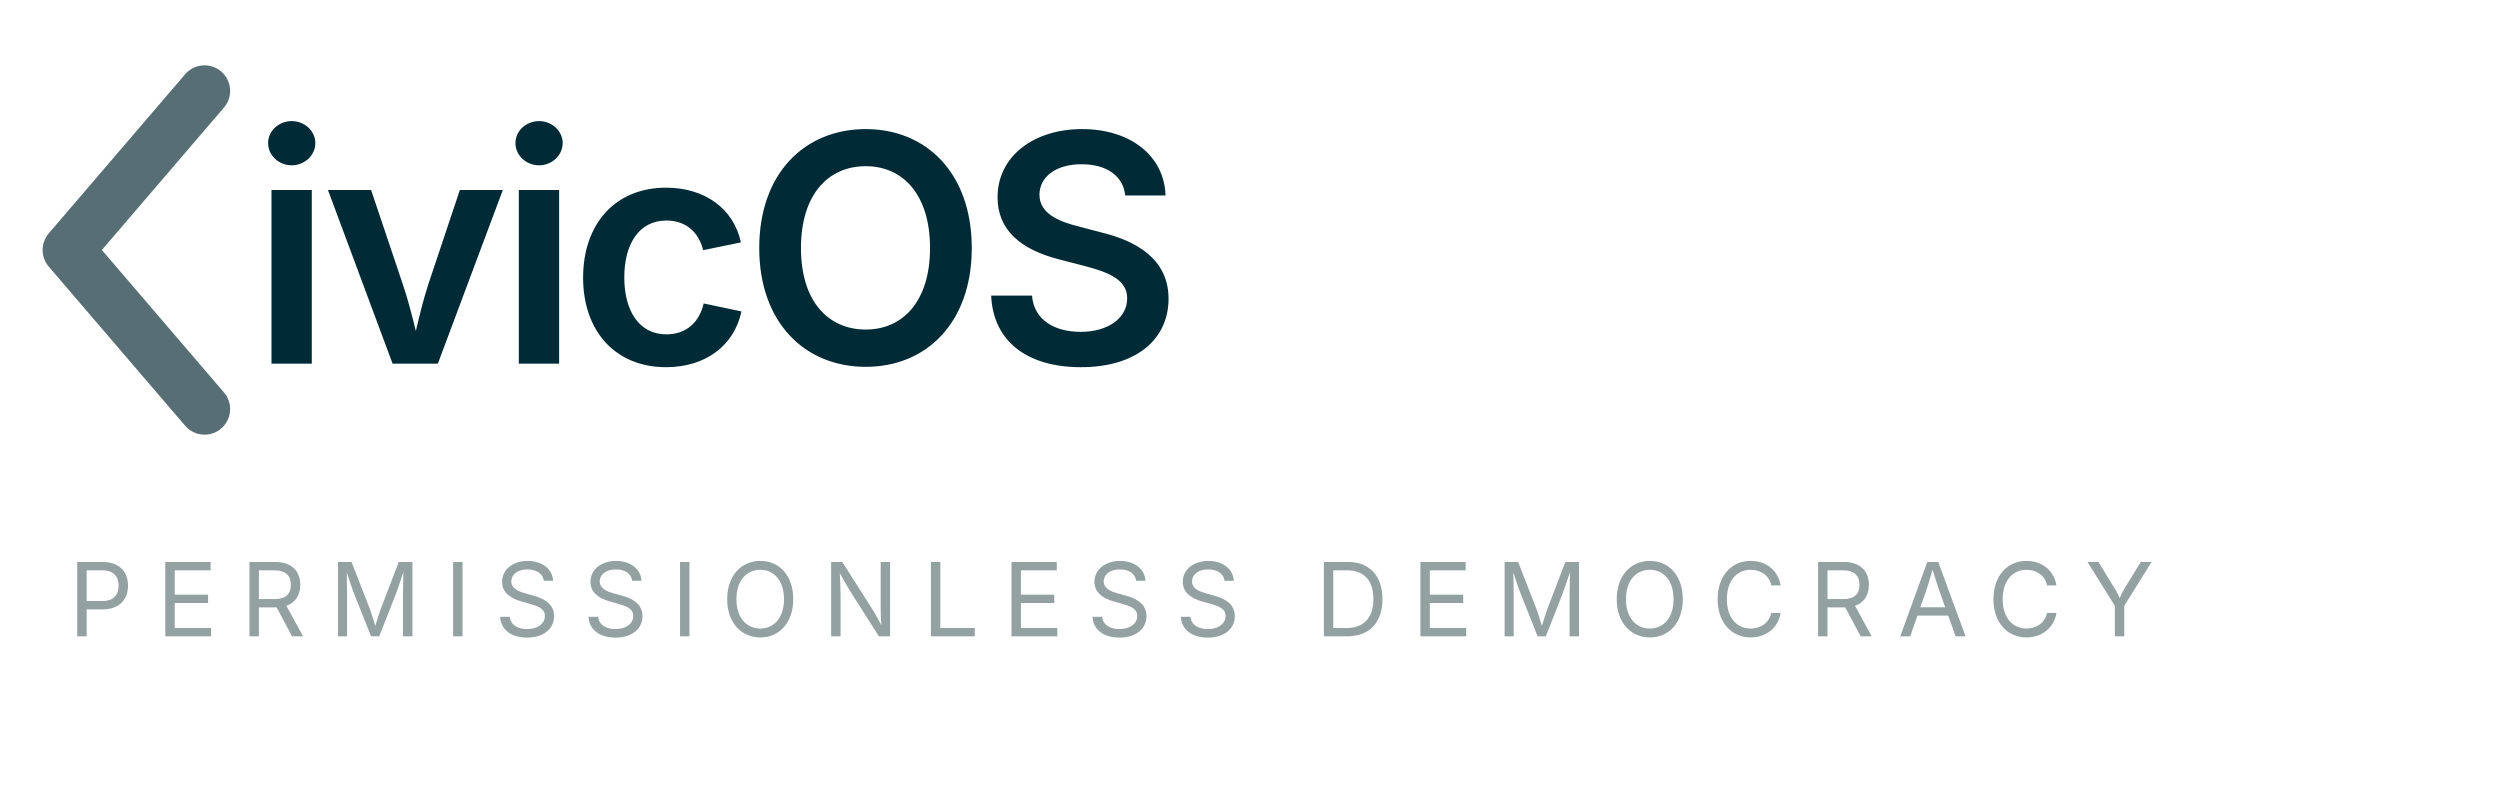
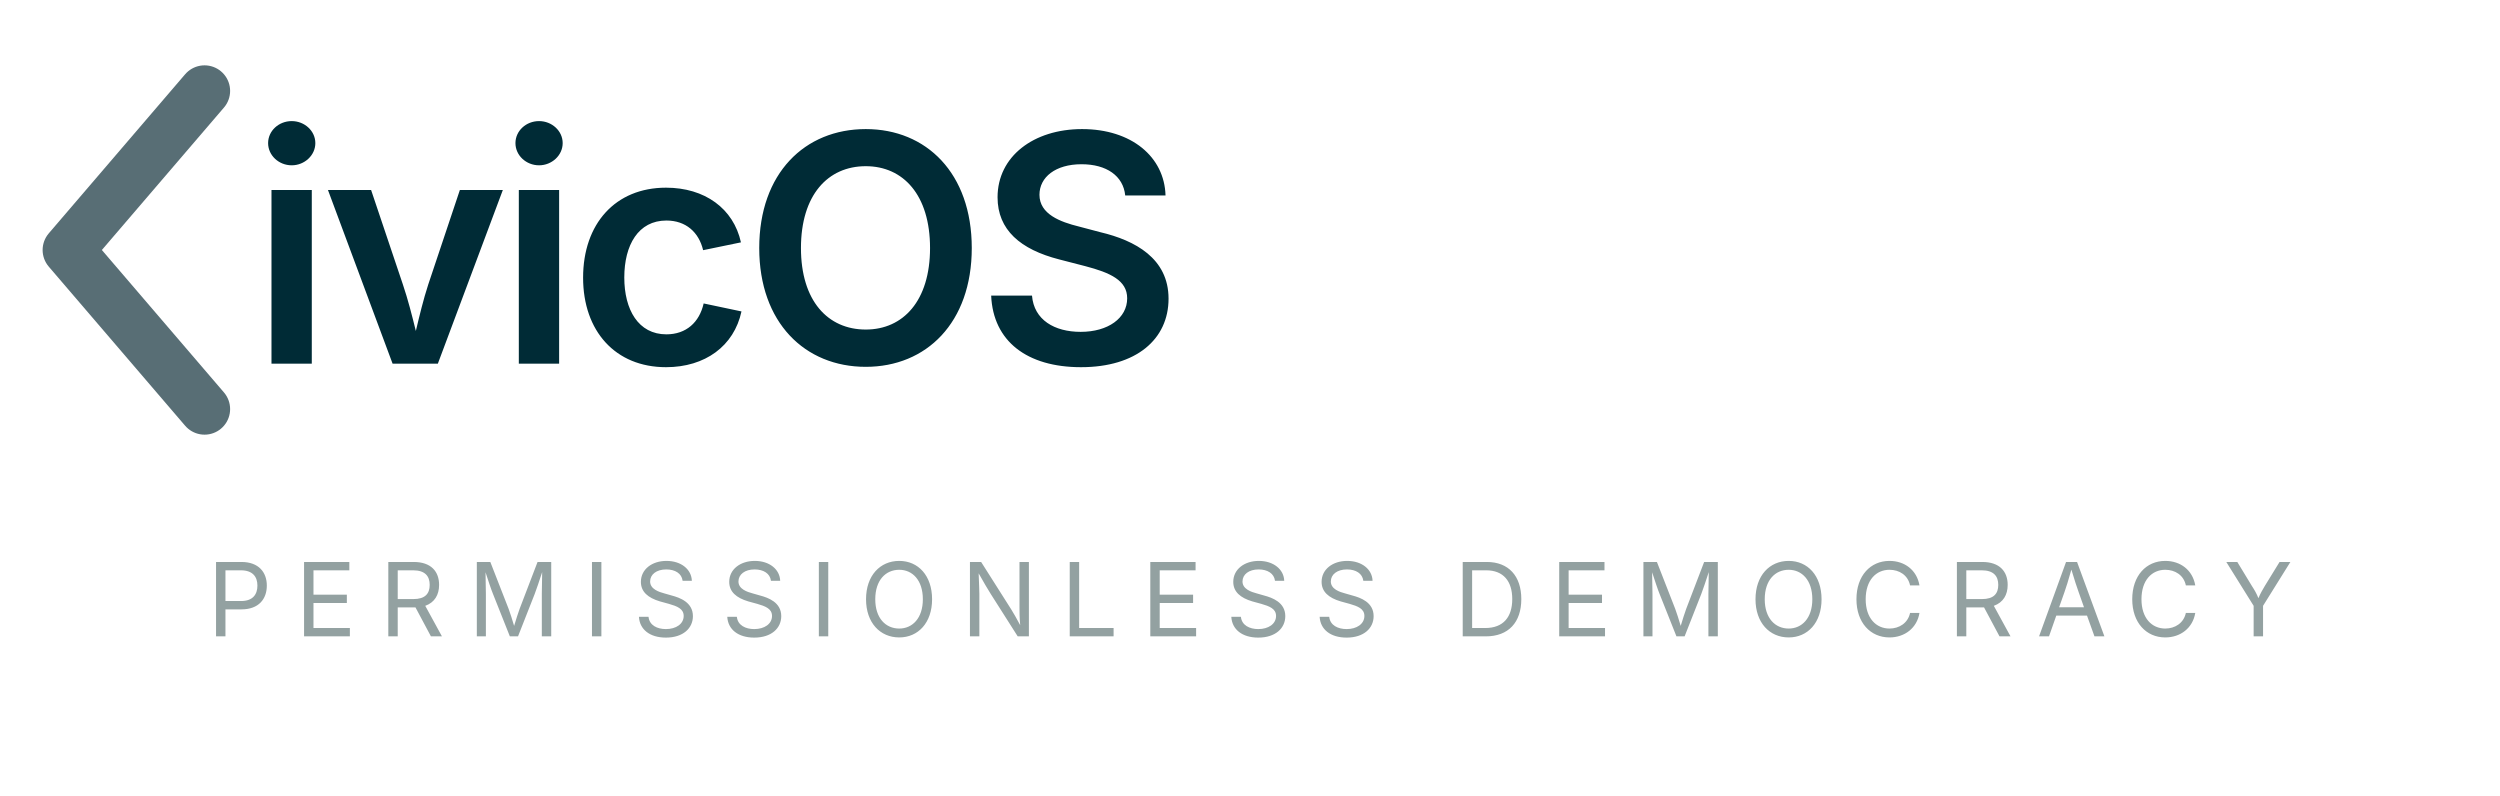
<svg xmlns="http://www.w3.org/2000/svg" viewBox="0 0 220 70" width="440">
  <path d="M 18 8 L 6 22 L 18 36" fill="none" stroke="#586e75" stroke-width="4.5" stroke-linecap="round" stroke-linejoin="round" />
  <text x="22" y="32" font-family="system-ui, -apple-system, sans-serif" font-size="28" font-weight="600" fill="#002b36" letter-spacing="-1">ivicOS</text>
-   <text x="6" y="56" font-family="system-ui, -apple-system, sans-serif" font-size="9" fill="#93a1a1" letter-spacing="2">PERMISSIONLESS DEMOCRACY</text>
+   <text x="110" y="56" font-family="system-ui, -apple-system, sans-serif" font-size="9" fill="#93a1a1" letter-spacing="2" text-anchor="middle">PERMISSIONLESS DEMOCRACY</text>
</svg>
